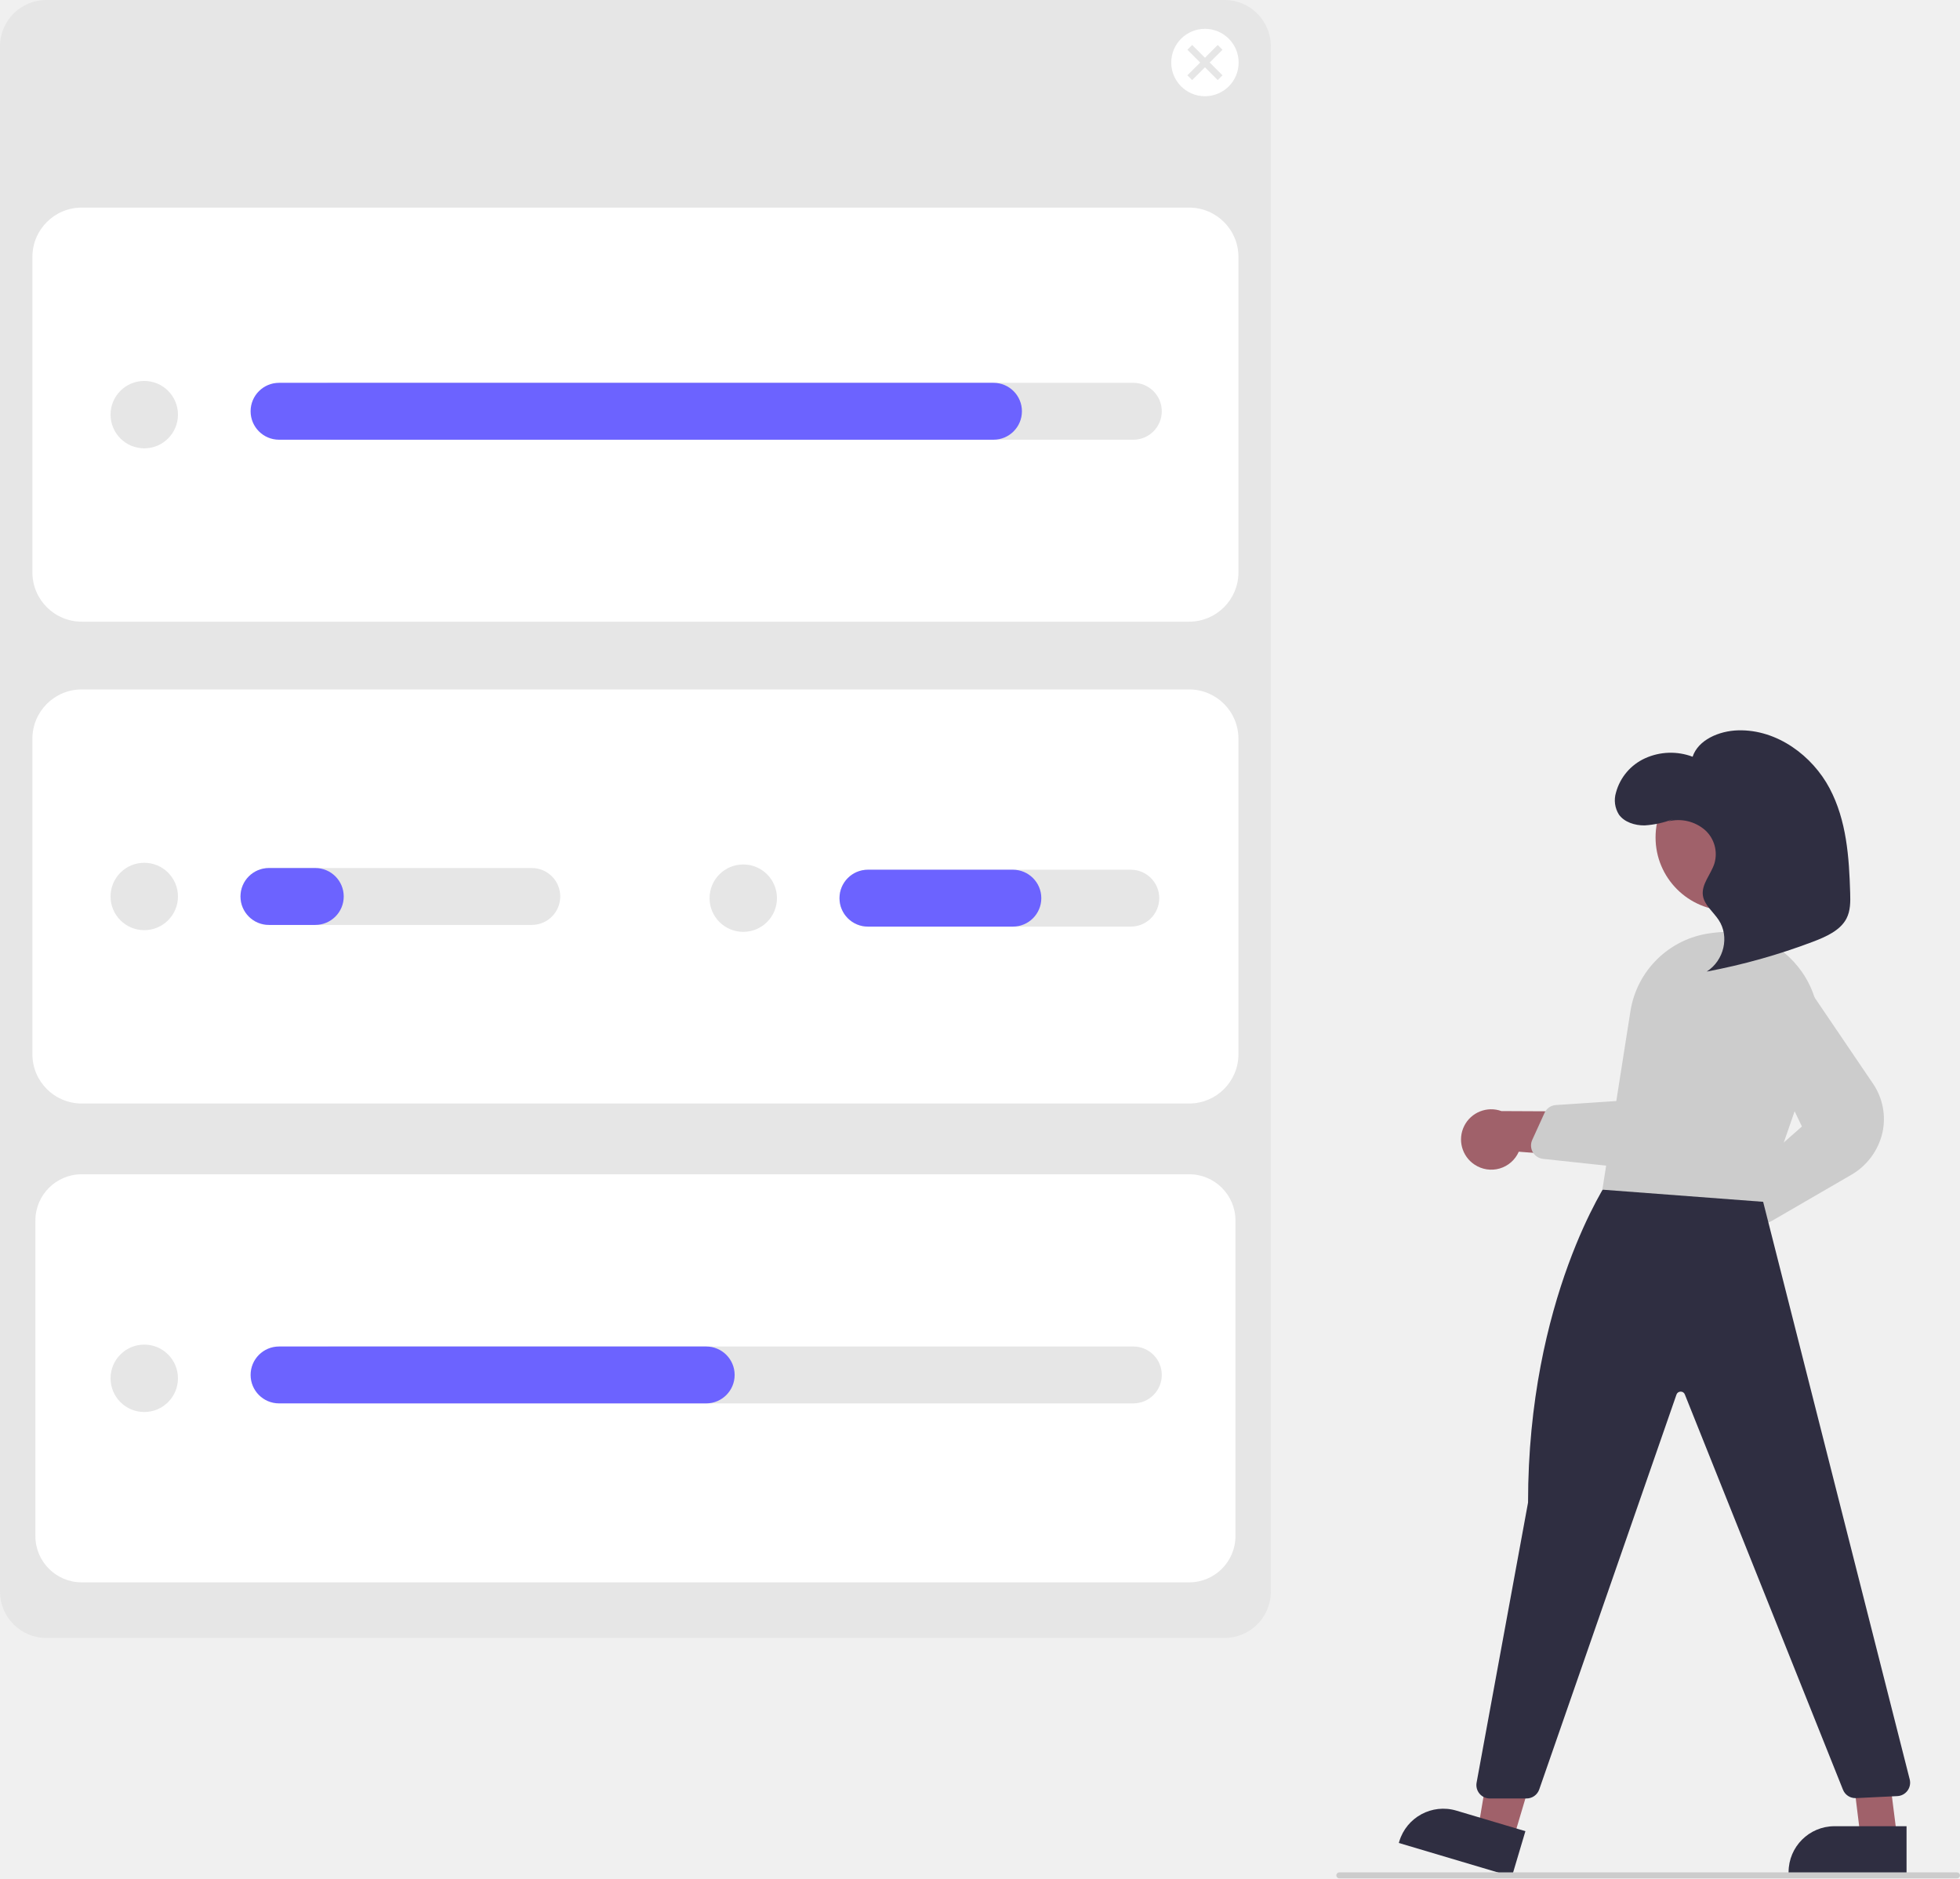
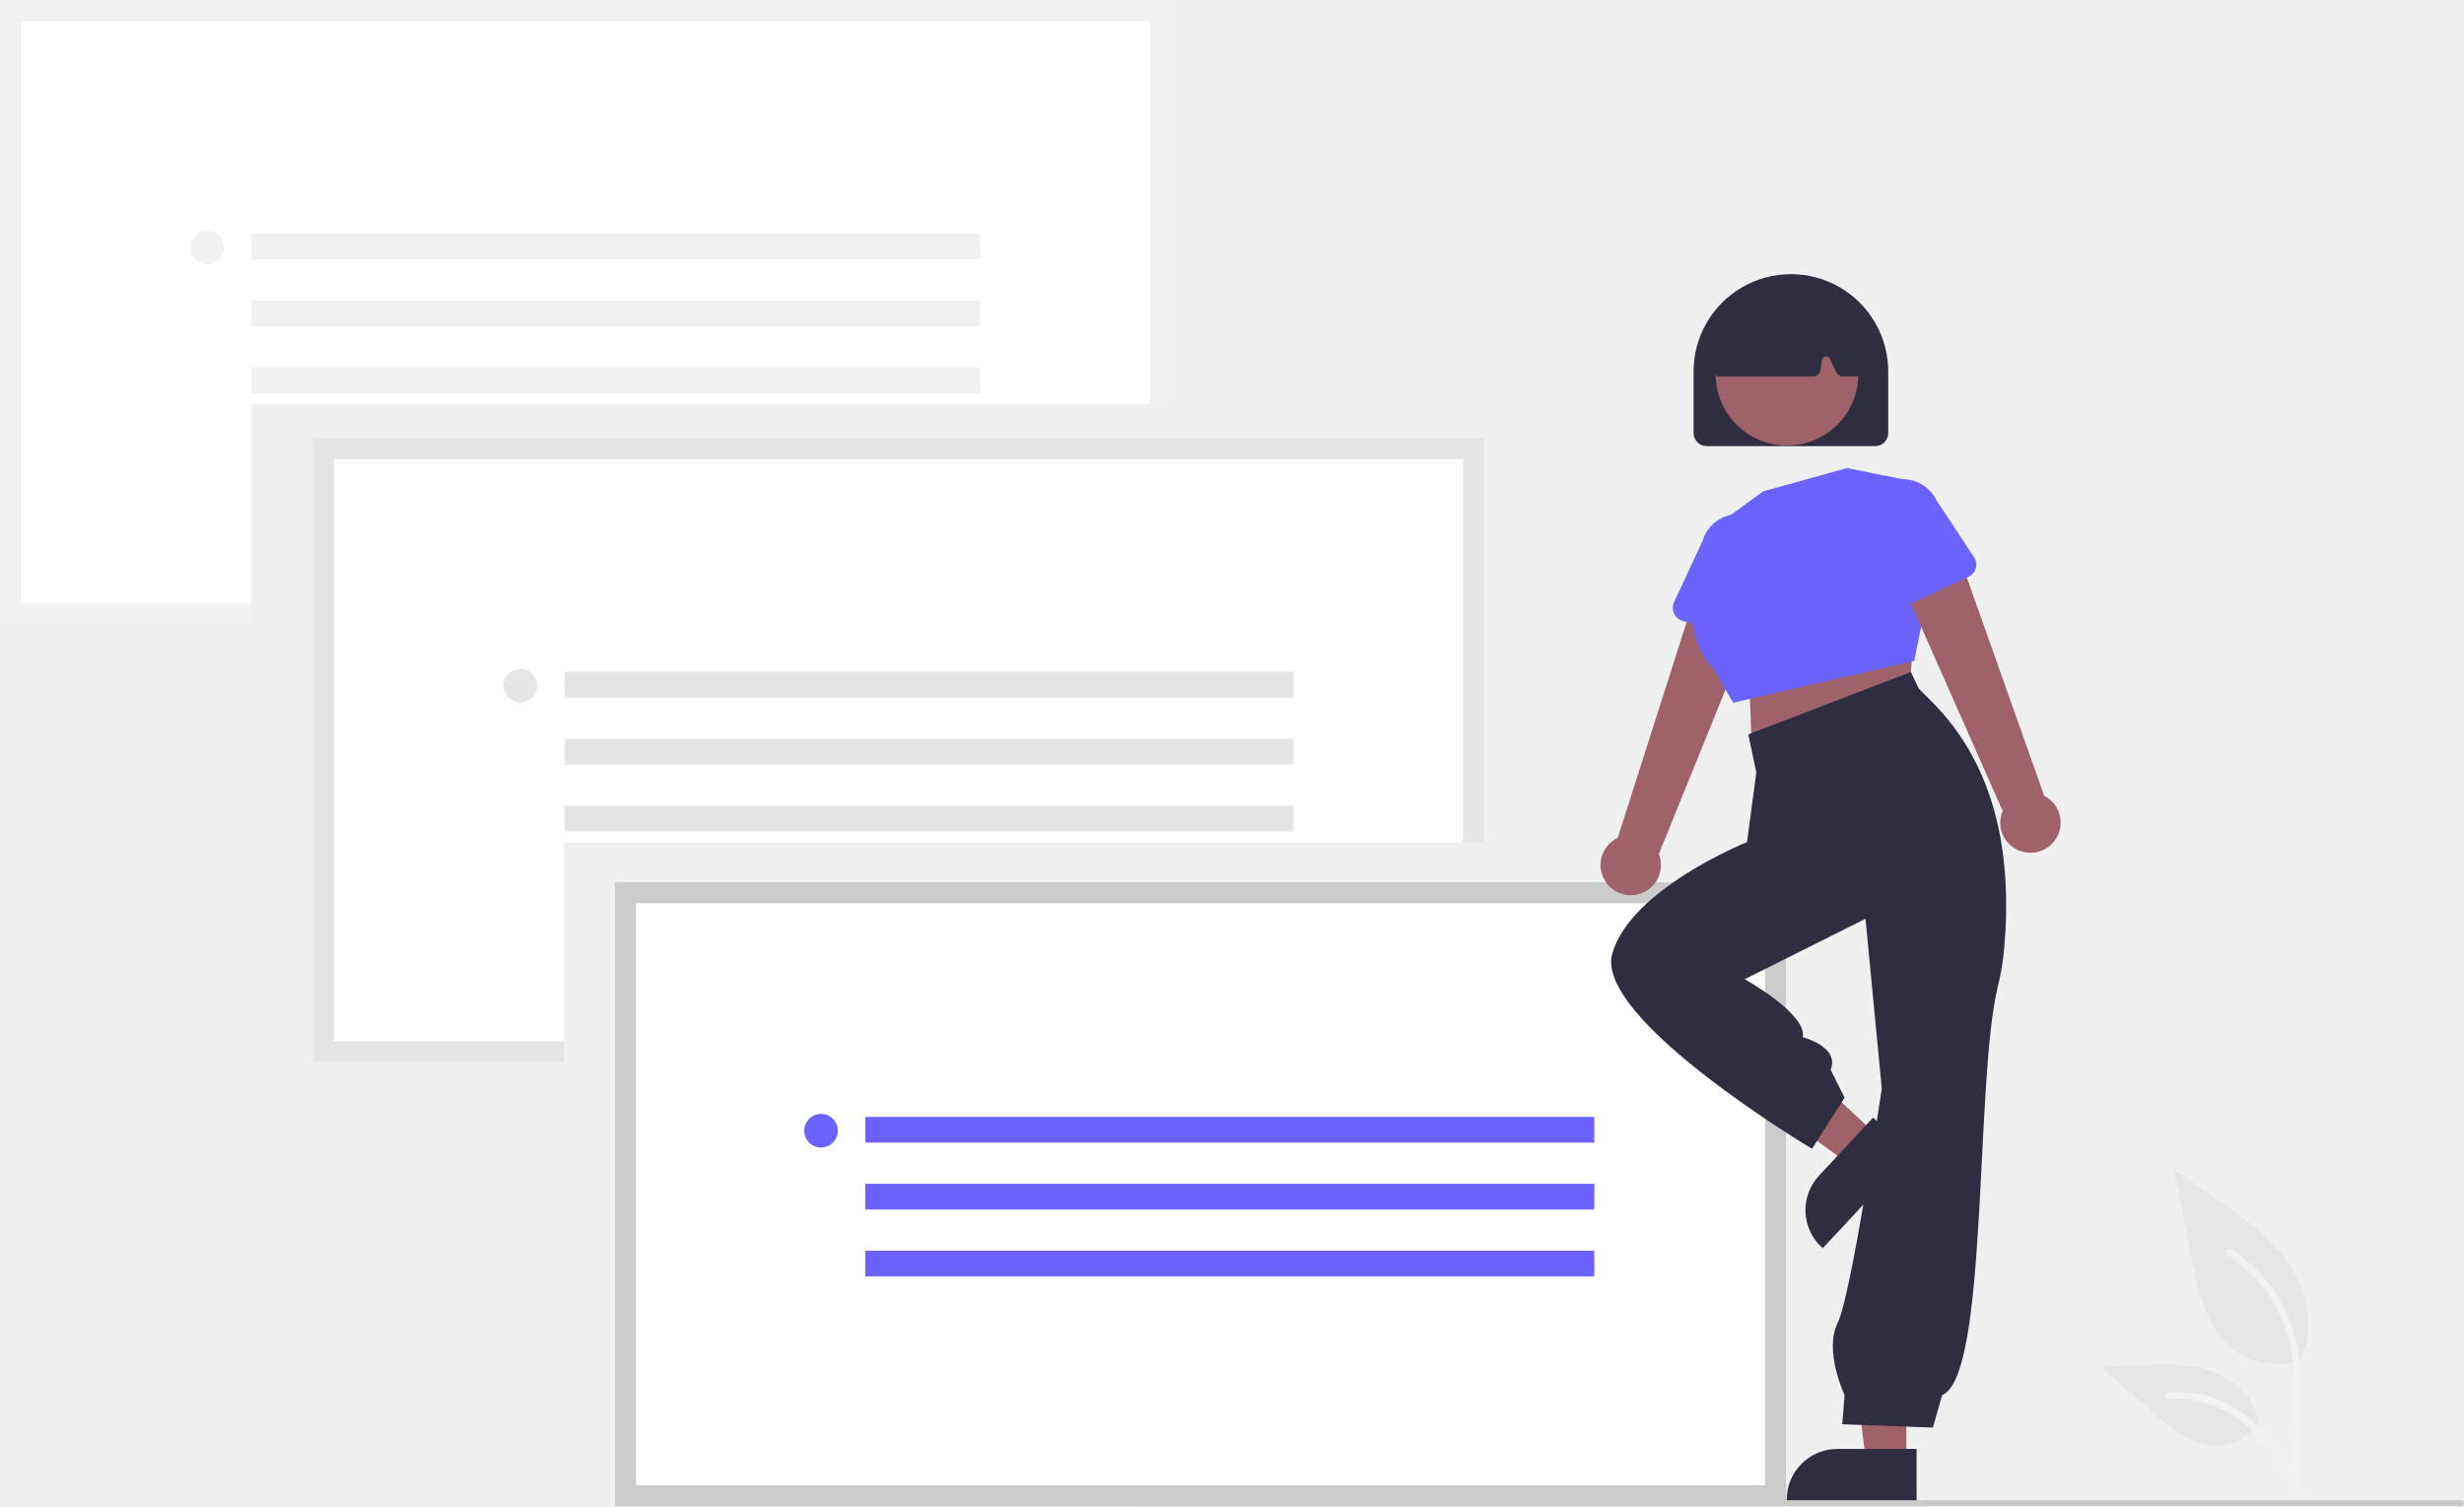
- <svg xmlns="http://www.w3.org/2000/svg" id="fbeaa106-85b0-4d3b-9f23-e120d706f552" data-name="Layer 1" width="656.816" height="629.537" viewBox="0 0 656.816 629.537">
-   <path d="M287.092,135.231a15.517,15.517,0,0,0-15.5,15.5V668.698a15.517,15.517,0,0,0,15.5,15.5H681.965a15.518,15.518,0,0,0,15.5-15.5V150.731a15.518,15.518,0,0,0-15.5-15.5Z" transform="translate(-271.592 -135.2314)" fill="#e6e6e6" />
-   <path d="M670.108,343.586H298.95a16.519,16.519,0,0,1-16.5-16.5V221.313a16.519,16.519,0,0,1,16.5-16.5H670.108a16.518,16.518,0,0,1,16.5,16.5V327.086A16.518,16.518,0,0,1,670.108,343.586Z" transform="translate(-271.592 -135.2314)" fill="#fff" />
-   <path d="M670.108,505.076H298.95a16.519,16.519,0,0,1-16.5-16.5V382.801a16.519,16.519,0,0,1,16.5-16.5H670.108a16.518,16.518,0,0,1,16.5,16.5V488.576A16.518,16.518,0,0,1,670.108,505.076Z" transform="translate(-271.592 -135.2314)" fill="#fff" />
-   <path d="M298.95,528.791a15.517,15.517,0,0,0-15.5,15.5V650.064a15.517,15.517,0,0,0,15.5,15.5H670.108a15.517,15.517,0,0,0,15.5-15.5V544.291a15.517,15.517,0,0,0-15.5-15.5Z" transform="translate(-271.592 -135.2314)" fill="#fff" />
-   <circle cx="403.788" cy="20.957" r="11.293" fill="#fff" />
-   <circle cx="48.342" cy="300.457" r="11.293" fill="#e6e6e6" />
-   <path d="M449.803,445.223h-88.085a9.534,9.534,0,1,1,0-19.068h88.085a9.534,9.534,0,1,1,0,19.068Z" transform="translate(-271.592 -135.2314)" fill="#e6e6e6" />
-   <circle cx="249.074" cy="301.022" r="11.293" fill="#e6e6e6" />
-   <path d="M650.535,445.788h-88.085a9.534,9.534,0,0,1,0-19.069h88.085a9.534,9.534,0,1,1,0,19.069Z" transform="translate(-271.592 -135.2314)" fill="#e6e6e6" />
-   <polygon points="409.668 16.673 408.071 15.076 403.788 19.36 399.504 15.076 397.907 16.673 402.191 20.957 397.907 25.24 399.504 26.837 403.788 22.553 408.071 26.837 409.668 25.24 405.385 20.957 409.668 16.673" fill="#e6e6e6" />
-   <circle cx="48.342" cy="138.968" r="11.293" fill="#e6e6e6" />
-   <path d="M651.382,282.604H382.61a9.534,9.534,0,0,1,0-19.069H651.382a9.534,9.534,0,0,1,0,19.069Z" transform="translate(-271.592 -135.2314)" fill="#e6e6e6" />
-   <path d="M604.516,282.604H365.106a9.534,9.534,0,0,1,0-19.069H604.516a9.534,9.534,0,0,1,0,19.069Z" transform="translate(-271.592 -135.2314)" fill="#6c63ff" />
-   <circle cx="48.342" cy="461.946" r="11.293" fill="#e6e6e6" />
-   <path d="M651.382,605.583H382.61a9.534,9.534,0,1,1,0-19.068H651.382a9.534,9.534,0,0,1,0,19.068Z" transform="translate(-271.592 -135.2314)" fill="#e6e6e6" />
-   <path d="M508.244,605.583H365.106a9.534,9.534,0,1,1,0-19.068H508.244a9.534,9.534,0,0,1,0,19.068Z" transform="translate(-271.592 -135.2314)" fill="#6c63ff" />
-   <path d="M377.246,445.223H361.718a9.534,9.534,0,1,1,0-19.068h15.528a9.534,9.534,0,1,1,0,19.068Z" transform="translate(-271.592 -135.2314)" fill="#6c63ff" />
-   <path d="M611.01,445.788H562.45a9.534,9.534,0,0,1,0-19.069h48.56a9.534,9.534,0,0,1,0,19.069Z" transform="translate(-271.592 -135.2314)" fill="#6c63ff" />
-   <path d="M849.371,560.048a10.056,10.056,0,0,0,8.667-12.753l29.274-20.494-17.265-6.837L844.894,540.474a10.11,10.11,0,0,0,4.477,19.574Z" transform="translate(-271.592 -135.2314)" fill="#a0616a" />
-   <path d="M863.016,545.082a4.509,4.509,0,0,1-1.827-.391,4.453,4.453,0,0,1-2.578-3.168l-1.965-9.127a4.506,4.506,0,0,1,1.425-4.325l17.36-15.286-17.137-35.905a10.969,10.969,0,0,1,18.979-10.881l21.946,32.371a21.139,21.139,0,0,1,3.196,16.486A22.056,22.056,0,0,1,891.779,529.094L865.268,544.47A4.477,4.477,0,0,1,863.016,545.082Z" transform="translate(-271.592 -135.2314)" fill="#ccc" />
-   <path d="M765.752,525.567A10.056,10.056,0,0,0,780.549,521.232l35.626,2.79-8.982-16.253-32.454-.157a10.11,10.11,0,0,0-8.988,17.956Z" transform="translate(-271.592 -135.2314)" fill="#a0616a" />
-   <circle cx="579.356" cy="280.671" r="24.561" fill="#a0616a" />
-   <polygon points="507.039 616.668 495.289 613.172 503.182 566.184 520.525 571.345 507.039 616.668" fill="#a0616a" />
-   <path d="M778.239,764.182,740.35,752.909l.143-.479a15.386,15.386,0,0,1,19.135-10.36l.001 0L782.77,748.955Z" transform="translate(-271.592 -135.2314)" fill="#2f2e41" />
-   <polygon points="635.778 616.067 623.518 616.066 617.686 568.778 629.78 568.779 635.778 616.067" fill="#a0616a" />
-   <path d="M910.496,763.182l-39.531-.001v-.5a15.386,15.386,0,0,1,15.386-15.386h.001l24.144.001Z" transform="translate(-271.592 -135.2314)" fill="#2f2e41" />
-   <path d="M783.152,737.997H770.842a4.501,4.501,0,0,1-4.426-5.313l17.241-93.866c-.017-68.387,26.89-107.997,27.161-108.39l.328-.474,50.287,4.104,50.123,197.544a4.5,4.5,0,0,1-4.143,5.602l-13.831.671a4.479,4.479,0,0,1-4.396-2.823l-52.989-132.468a1.433,1.433,0,0,0-1.427-.942,1.47,1.47,0,0,0-1.382,1.007L787.403,734.975A4.504,4.504,0,0,1,783.152,737.997Z" transform="translate(-271.592 -135.2314)" fill="#2f2e41" />
-   <path d="M862.487,538.025l-.384-.028-53.541-4.041,9.391-59.729A31.273,31.273,0,0,1,844.676,448.011h0q.617-.086,1.242-.169A30.901,30.901,0,0,1,874.004,459.082a31.29,31.29,0,0,1,5.354,30.169Z" transform="translate(-271.592 -135.2314)" fill="#ccc" />
-   <path d="M835.252,522.427a21.174,21.174,0,0,1-15.596,4.535l-30.987-3.336a4.5,4.5,0,0,1-3.614-6.34l4.132-9.071a4.496,4.496,0,0,1,3.794-2.625l22.585-1.514,7.415-39.082a10.983,10.983,0,0,1,10.778-8.925,10.859,10.859,0,0,1,8.17,3.65,11.322,11.322,0,0,1,2.779,8.06l-1.436,38.747a21.137,21.137,0,0,1-7.364,15.354Q835.584,522.162,835.252,522.427Z" transform="translate(-271.592 -135.2314)" fill="#ccc" />
-   <path d="M832.271,409.769a32.002,32.002,0,0,1-9.554,2.102c-3.293.041-6.793-1.099-8.595-3.607a8.986,8.986,0,0,1-.989-7.439,17.671,17.671,0,0,1,9.752-11.457,20.761,20.761,0,0,1,15.918-.512c1.848-5.618,8.808-8.675,15.25-8.848,13.16-.353,24.926,8.62,30.644,19.41s6.553,23.123,6.908,35.097c.087,2.92.123,5.965-1.26,8.602-2.06,3.926-6.741,6.04-11.152,7.716a209.369,209.369,0,0,1-35.667,10.026c5.84-3.732,7.692-11.766,3.993-17.319-1.81-2.717-4.781-4.979-5.262-8.125-.577-3.773,2.643-7.072,3.833-10.724a10.898,10.898,0,0,0-3.109-11.25,13.666,13.666,0,0,0-12.338-2.926" transform="translate(-271.592 -135.2314)" fill="#2f2e41" />
-   <path d="M927.408,764.769h-207a1,1,0,0,1,0-2h207a1,1,0,0,1,0,2Z" transform="translate(-271.592 -135.2314)" fill="#ccc" />
+ <svg xmlns="http://www.w3.org/2000/svg" data-name="Layer 1" width="826.382" height="505.13" viewBox="0 0 826.382 505.13">
+   <path id="e73ea6d0-018f-4f1a-b9fb-ec835afd7d29-1235" data-name="Path 438" d="M958.436,653.575a24.215,24.215,0,0,1-23.383-4.119c-8.19-6.874-10.758-18.196-12.847-28.682l-6.18-31.017,12.938,8.908c9.305,6.406,18.818,13.019,25.26,22.298s9.252,21.947,4.078,31.988" transform="translate(-186.8091 -197.435)" fill="#e6e6e6" />
+   <path id="adfa37d6-6055-4e93-a6c7-1993979ff9f6-1236" data-name="Path 439" d="M956.438,693.286c1.628-11.864,3.304-23.881,2.159-35.872-1.015-10.649-4.264-21.049-10.878-29.579a49.206,49.206,0,0,0-12.625-11.44c-1.262-.796-2.424,1.204-1.167,1.997a46.779,46.779,0,0,1,18.504,22.326c4.029,10.246,4.675,21.416,3.982,32.3-.419,6.582-1.311,13.121-2.206,19.653a1.198,1.198,0,0,0,.808,1.423,1.163,1.163,0,0,0,1.423-.808Z" transform="translate(-186.8091 -197.435)" fill="#f2f2f2" />
+   <path id="ab8f3b7e-46a3-4c45-91c1-6e6ed9e46d7b-1237" data-name="Path 442" d="M944.717,674.25a17.825,17.825,0,0,1-15.531,8.019c-7.864-.373-14.418-5.86-20.317-11.07l-17.452-15.409,11.55-.553c8.306-.398,16.827-.771,24.738,1.793s15.208,8.726,16.654,16.915" transform="translate(-186.8091 -197.435)" fill="#e6e6e6" />
+   <path id="a06078c2-c2e6-4e9e-9e9d-932246ef76f7-1238" data-name="Path 443" d="M961.041,700.106c-7.84-13.871-16.932-29.288-33.181-34.216a37.026,37.026,0,0,0-13.955-1.441c-1.482.128-1.112,2.412.367,2.285a34.398,34.398,0,0,1,22.272,5.892c6.28,4.275,11.17,10.218,15.308,16.519,2.535,3.861,4.806,7.884,7.076,11.903C959.653,702.332,961.775,701.405,961.041,700.106Z" transform="translate(-186.8091 -197.435)" fill="#f2f2f2" />
+   <polygon points="494.22 150.5 494.22 282.58 189.16 282.58 189.16 352.71 108.51 352.71 108.51 150.5 494.22 150.5" fill="#fff" />
+   <path d="M291.809,344.435v209.22h84.16v-7.01H298.819V351.445h378.71v128.57h7.01V344.435Z" transform="translate(-186.8091 -197.435)" fill="#e5e5e5" />
+   <rect x="189.354" y="225.348" width="244.496" height="8.631" fill="#e5e5e5" />
+   <rect x="189.354" y="247.788" width="244.496" height="8.631" fill="#e5e5e5" />
+   <rect x="189.354" y="270.228" width="244.496" height="8.631" fill="#e5e5e5" />
+   <circle cx="174.513" cy="229.989" r="5.633" fill="#e5e5e5" />
+   <polygon points="389.22 3.5 389.22 135.58 84.16 135.58 84.16 205.71 3.51 205.71 3.51 3.5 389.22 3.5" fill="#fff" />
+   <path d="M186.809,197.435v209.22h84.16v-7.01H193.819v-195.2h378.71v128.57h7.01V197.435Z" transform="translate(-186.8091 -197.435)" fill="#f1f1f1" />
+   <rect x="84.354" y="78.348" width="244.496" height="8.631" fill="#f1f1f1" />
+   <rect x="84.354" y="100.788" width="244.496" height="8.631" fill="#f1f1f1" />
+   <rect x="84.354" y="123.228" width="244.496" height="8.631" fill="#f1f1f1" />
+   <circle cx="69.513" cy="82.989" r="5.633" fill="#f1f1f1" />
+   <rect x="209.776" y="299.414" width="385.717" height="202.209" fill="#fff" />
+   <path d="M785.809,702.565H393.079V493.343H785.809Zm-385.717-7.013H778.796V500.356H400.092Z" transform="translate(-186.8091 -197.435)" fill="#cbcbcb" />
+   <rect x="290.2" y="374.577" width="244.496" height="8.631" fill="#6c63ff" />
+   <rect x="290.2" y="397.017" width="244.496" height="8.631" fill="#6c63ff" />
+   <rect x="290.2" y="419.457" width="244.496" height="8.631" fill="#6c63ff" />
+   <circle cx="275.36" cy="379.218" r="5.633" fill="#6c63ff" />
+   <path d="M725.446,493.35a10.067,10.067,0,0,1,3.922-14.93l27.896-87.347,19.428,10.092-33.53,82.686a10.122,10.122,0,0,1-17.717,9.499Z" transform="translate(-186.8091 -197.435)" fill="#9f616a" />
+   <path d="M748.237,403.151a4.509,4.509,0,0,1,.021-3.759l9.555-20.542a12.536,12.536,0,0,1,24.06,7.052l-3.193,22.504a4.514,4.514,0,0,1-5.752,3.694l-21.859-6.477A4.509,4.509,0,0,1,748.237,403.151Z" transform="translate(-186.8091 -197.435)" fill="#6c63ff" />
+   <polygon points="642.019 209.183 640.461 231.001 587.475 249.702 586.696 228.663 642.019 209.183" fill="#9f616a" />
+   <path d="M761.038,374.671l17.142-12.467,28.051-7.792,23.376,4.675,3.896,36.622-4.675,23.376-60.778,14.026-6.234-10.909s-14.026-14.026-3.117-29.61Z" transform="translate(-186.8091 -197.435)" fill="#6c63ff" />
+   <path d="M754.804,342.672V322.209a32.644,32.644,0,1,1,65.287,0v20.463a4.39,4.39,0,0,1-4.385,4.385H759.189A4.39,4.39,0,0,1,754.804,342.672Z" transform="translate(-186.8091 -197.435)" fill="#2f2e41" />
+   <circle cx="599.327" cy="125.487" r="23.933" fill="#9f616a" />
+   <path d="M761.546,322.83a2.436,2.436,0,0,1-.57-1.942l2.835-19.742a2.44,2.44,0,0,1,1.378-1.87c14.471-6.772,29.145-6.781,43.616-.026a2.455,2.455,0,0,1,1.392,1.984l1.892,19.767a2.436,2.436,0,0,1-2.425,2.668h-4.8a2.446,2.446,0,0,1-2.207-1.405l-2.071-4.438a1.462,1.462,0,0,0-2.775.437l-.409,3.273a2.44,2.44,0,0,1-2.417,2.134H763.387A2.436,2.436,0,0,1,761.546,322.83Z" transform="translate(-186.8091 -197.435)" fill="#2f2e41" />
+   <path d="M865.439,483.159a10.067,10.067,0,0,1-6.977-13.771L821.35,385.541l21.23-5.347,29.805,84.1a10.122,10.122,0,0,1-6.946,18.865Z" transform="translate(-186.8091 -197.435)" fill="#9f616a" />
+   <path d="M822.615,400.568a4.509,4.509,0,0,1-2.479-2.825L813.647,376.036a12.536,12.536,0,0,1,22.677-10.696l12.549,18.951a4.514,4.514,0,0,1-1.85,6.58L826.374,400.537A4.509,4.509,0,0,1,822.615,400.568Z" transform="translate(-186.8091 -197.435)" fill="#6c63ff" />
+   <polygon points="639.353 490.356 625.845 490.355 619.419 438.253 639.355 438.254 639.353 490.356" fill="#9f616a" />
+   <path d="M829.607,700.885l-43.555-.002v-.551a16.954,16.954,0,0,1,16.953-16.953h.001l26.602.001Z" transform="translate(-186.8091 -197.435)" fill="#2f2e41" />
+   <polygon points="629.087 380.349 619.878 390.231 577.378 359.413 590.97 344.828 629.087 380.349" fill="#9f616a" />
+   <path d="M827.824,584.19l-29.694,31.865-.403-.376a16.954,16.954,0,0,1-.846-23.96l.001-.001,18.136-19.462Z" transform="translate(-186.8091 -197.435)" fill="#2f2e41" />
+   <path d="M830.387,428.436l4.32,4.32c21.61,21.61,26.93,51.573,24.335,82.023a85.206,85.206,0,0,1-2.162,13.394c-7.792,31.168-3.117,130.905-18.701,137.139L835.062,676.221l-30.389-1.123.779-9.786s-7.013-14.805-2.338-24.155,14.805-78.699,14.805-78.699l-5.454-56.882-40.518,20.259s21.038,11.688,19.48,19.48c0,0,12.467,3.117,9.35,10.909l4.675,9.35-10.909,17.142s-73.245-43.635-67.011-65.453,45.194-37.402,45.194-37.402l3.117-23.376-2.687-12.737,54.517-20.957Z" transform="translate(-186.8091 -197.435)" fill="#2f2e41" />
+   <path d="M1012.191,702.565h-444a1,1,0,0,1,0-2h444a1,1,0,0,1,0,2Z" transform="translate(-186.8091 -197.435)" fill="#cbcbcb" />
</svg>
